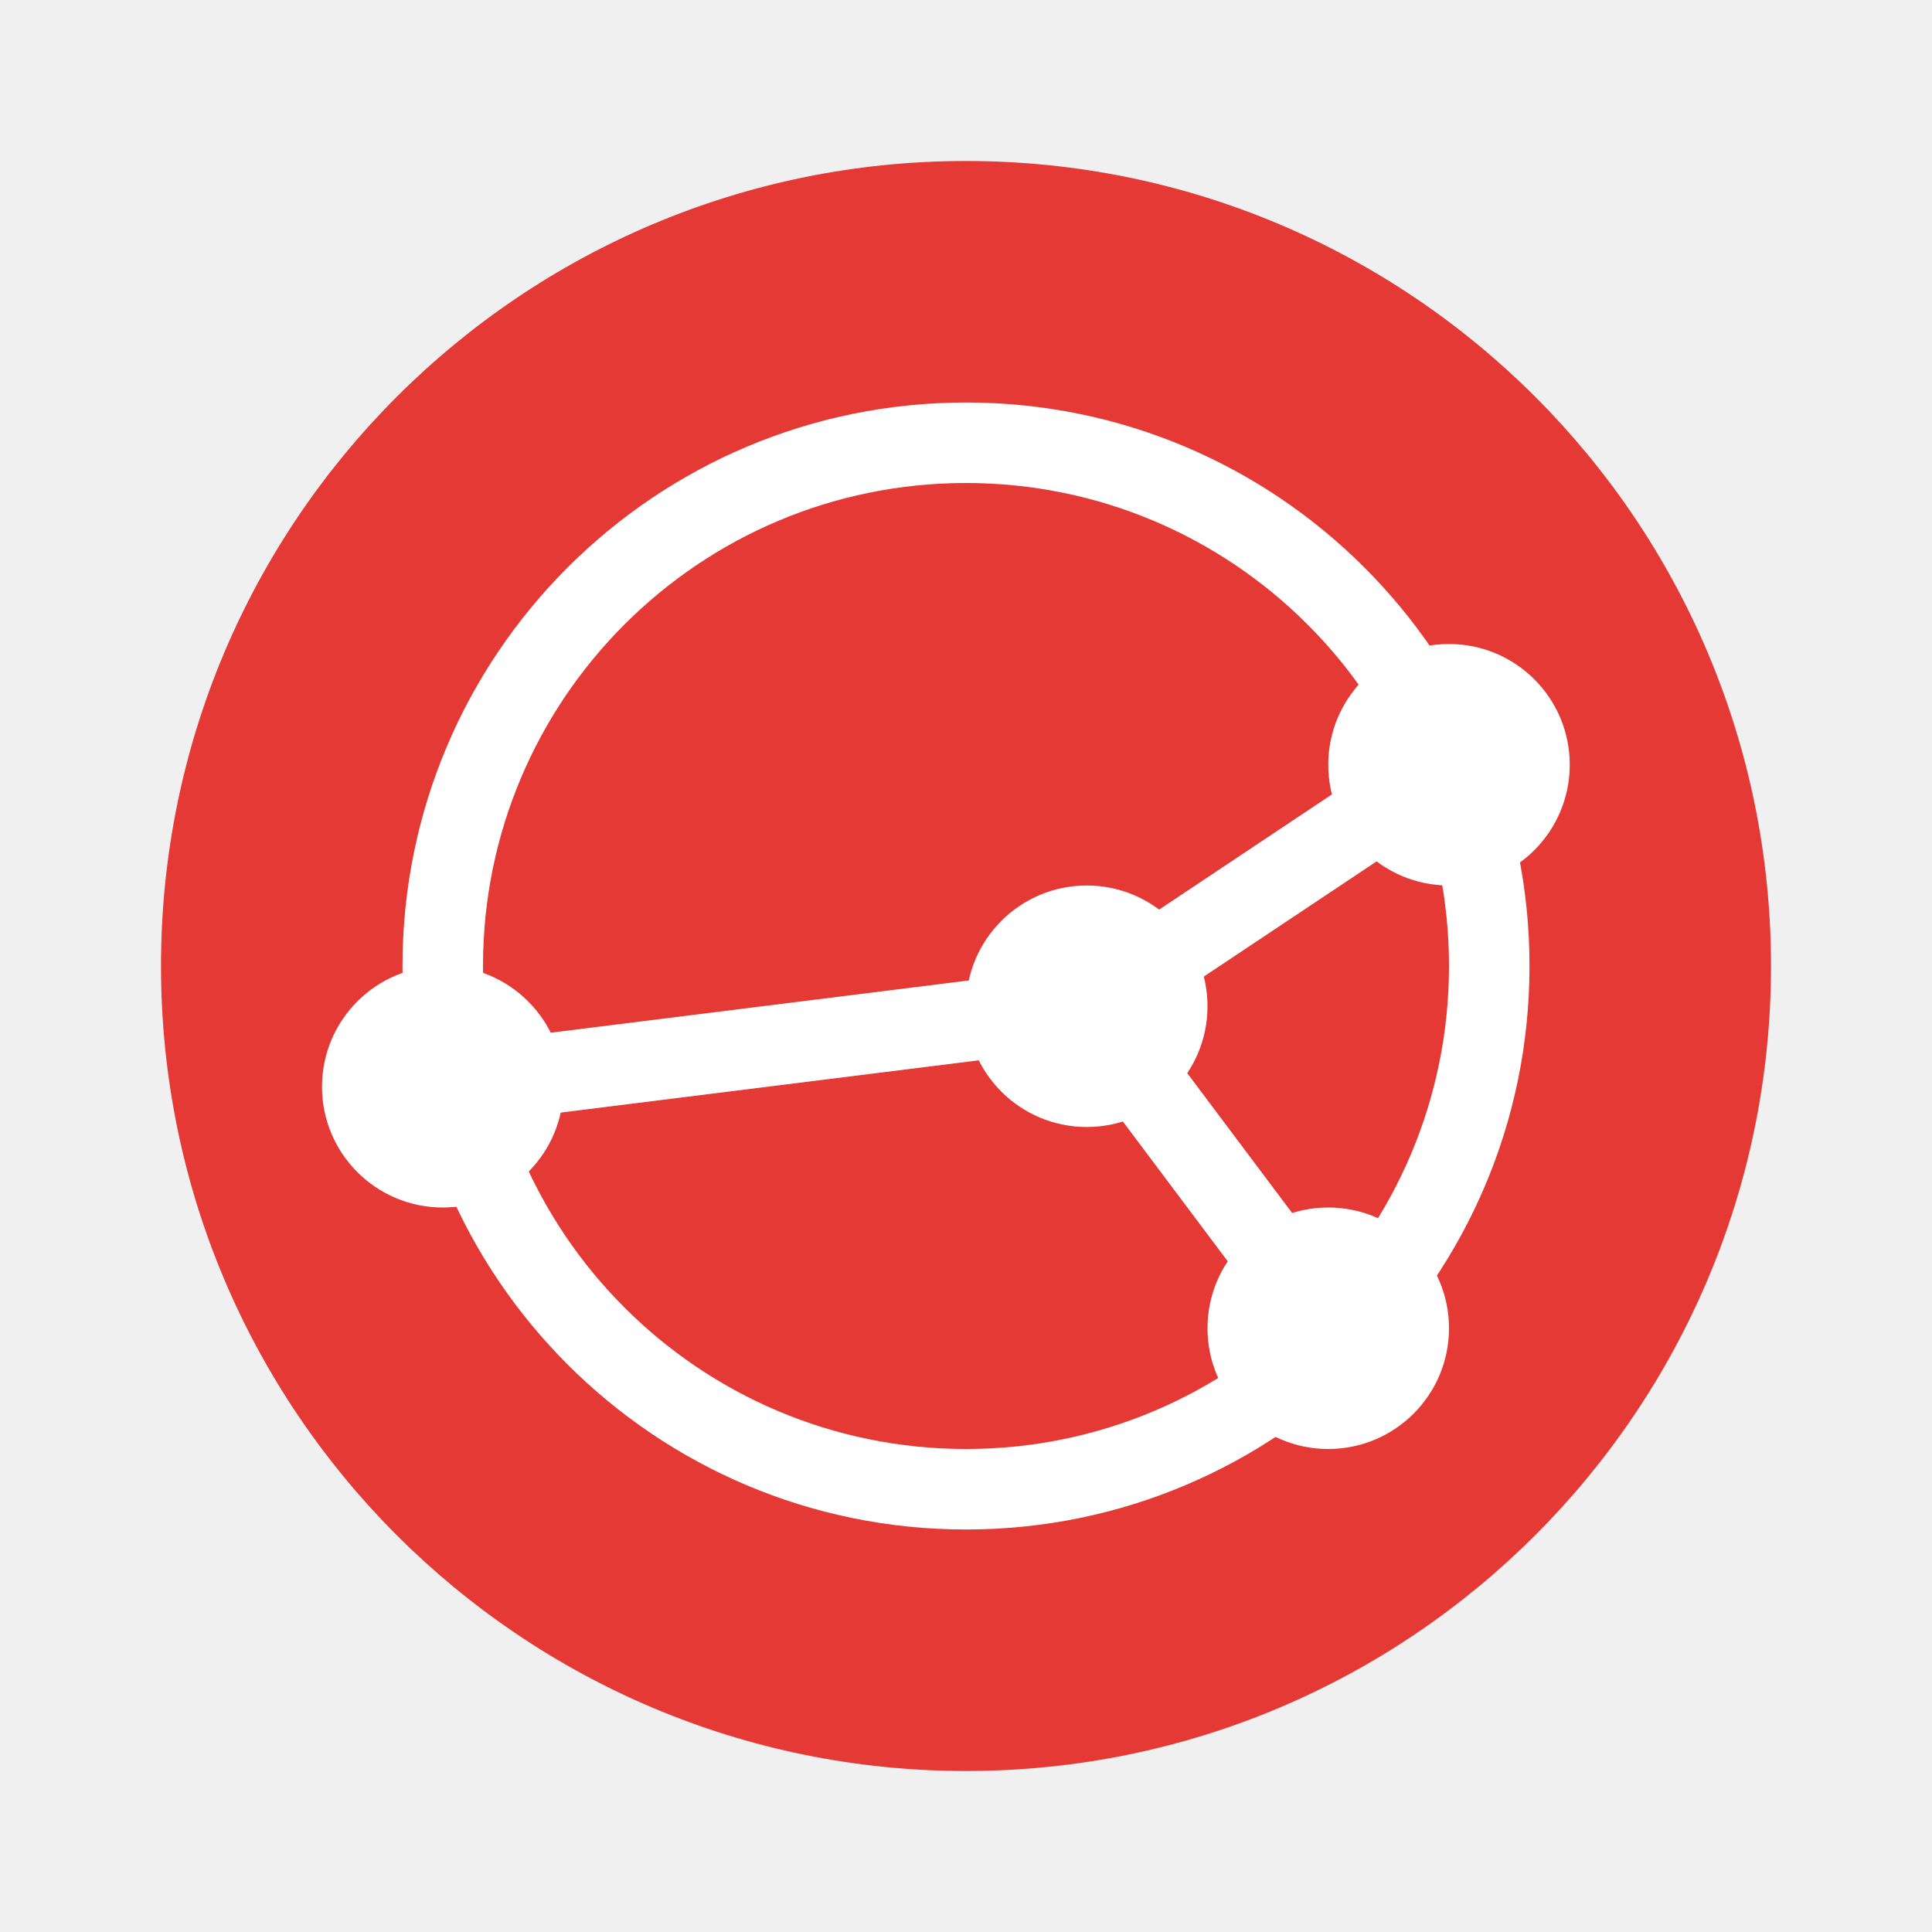
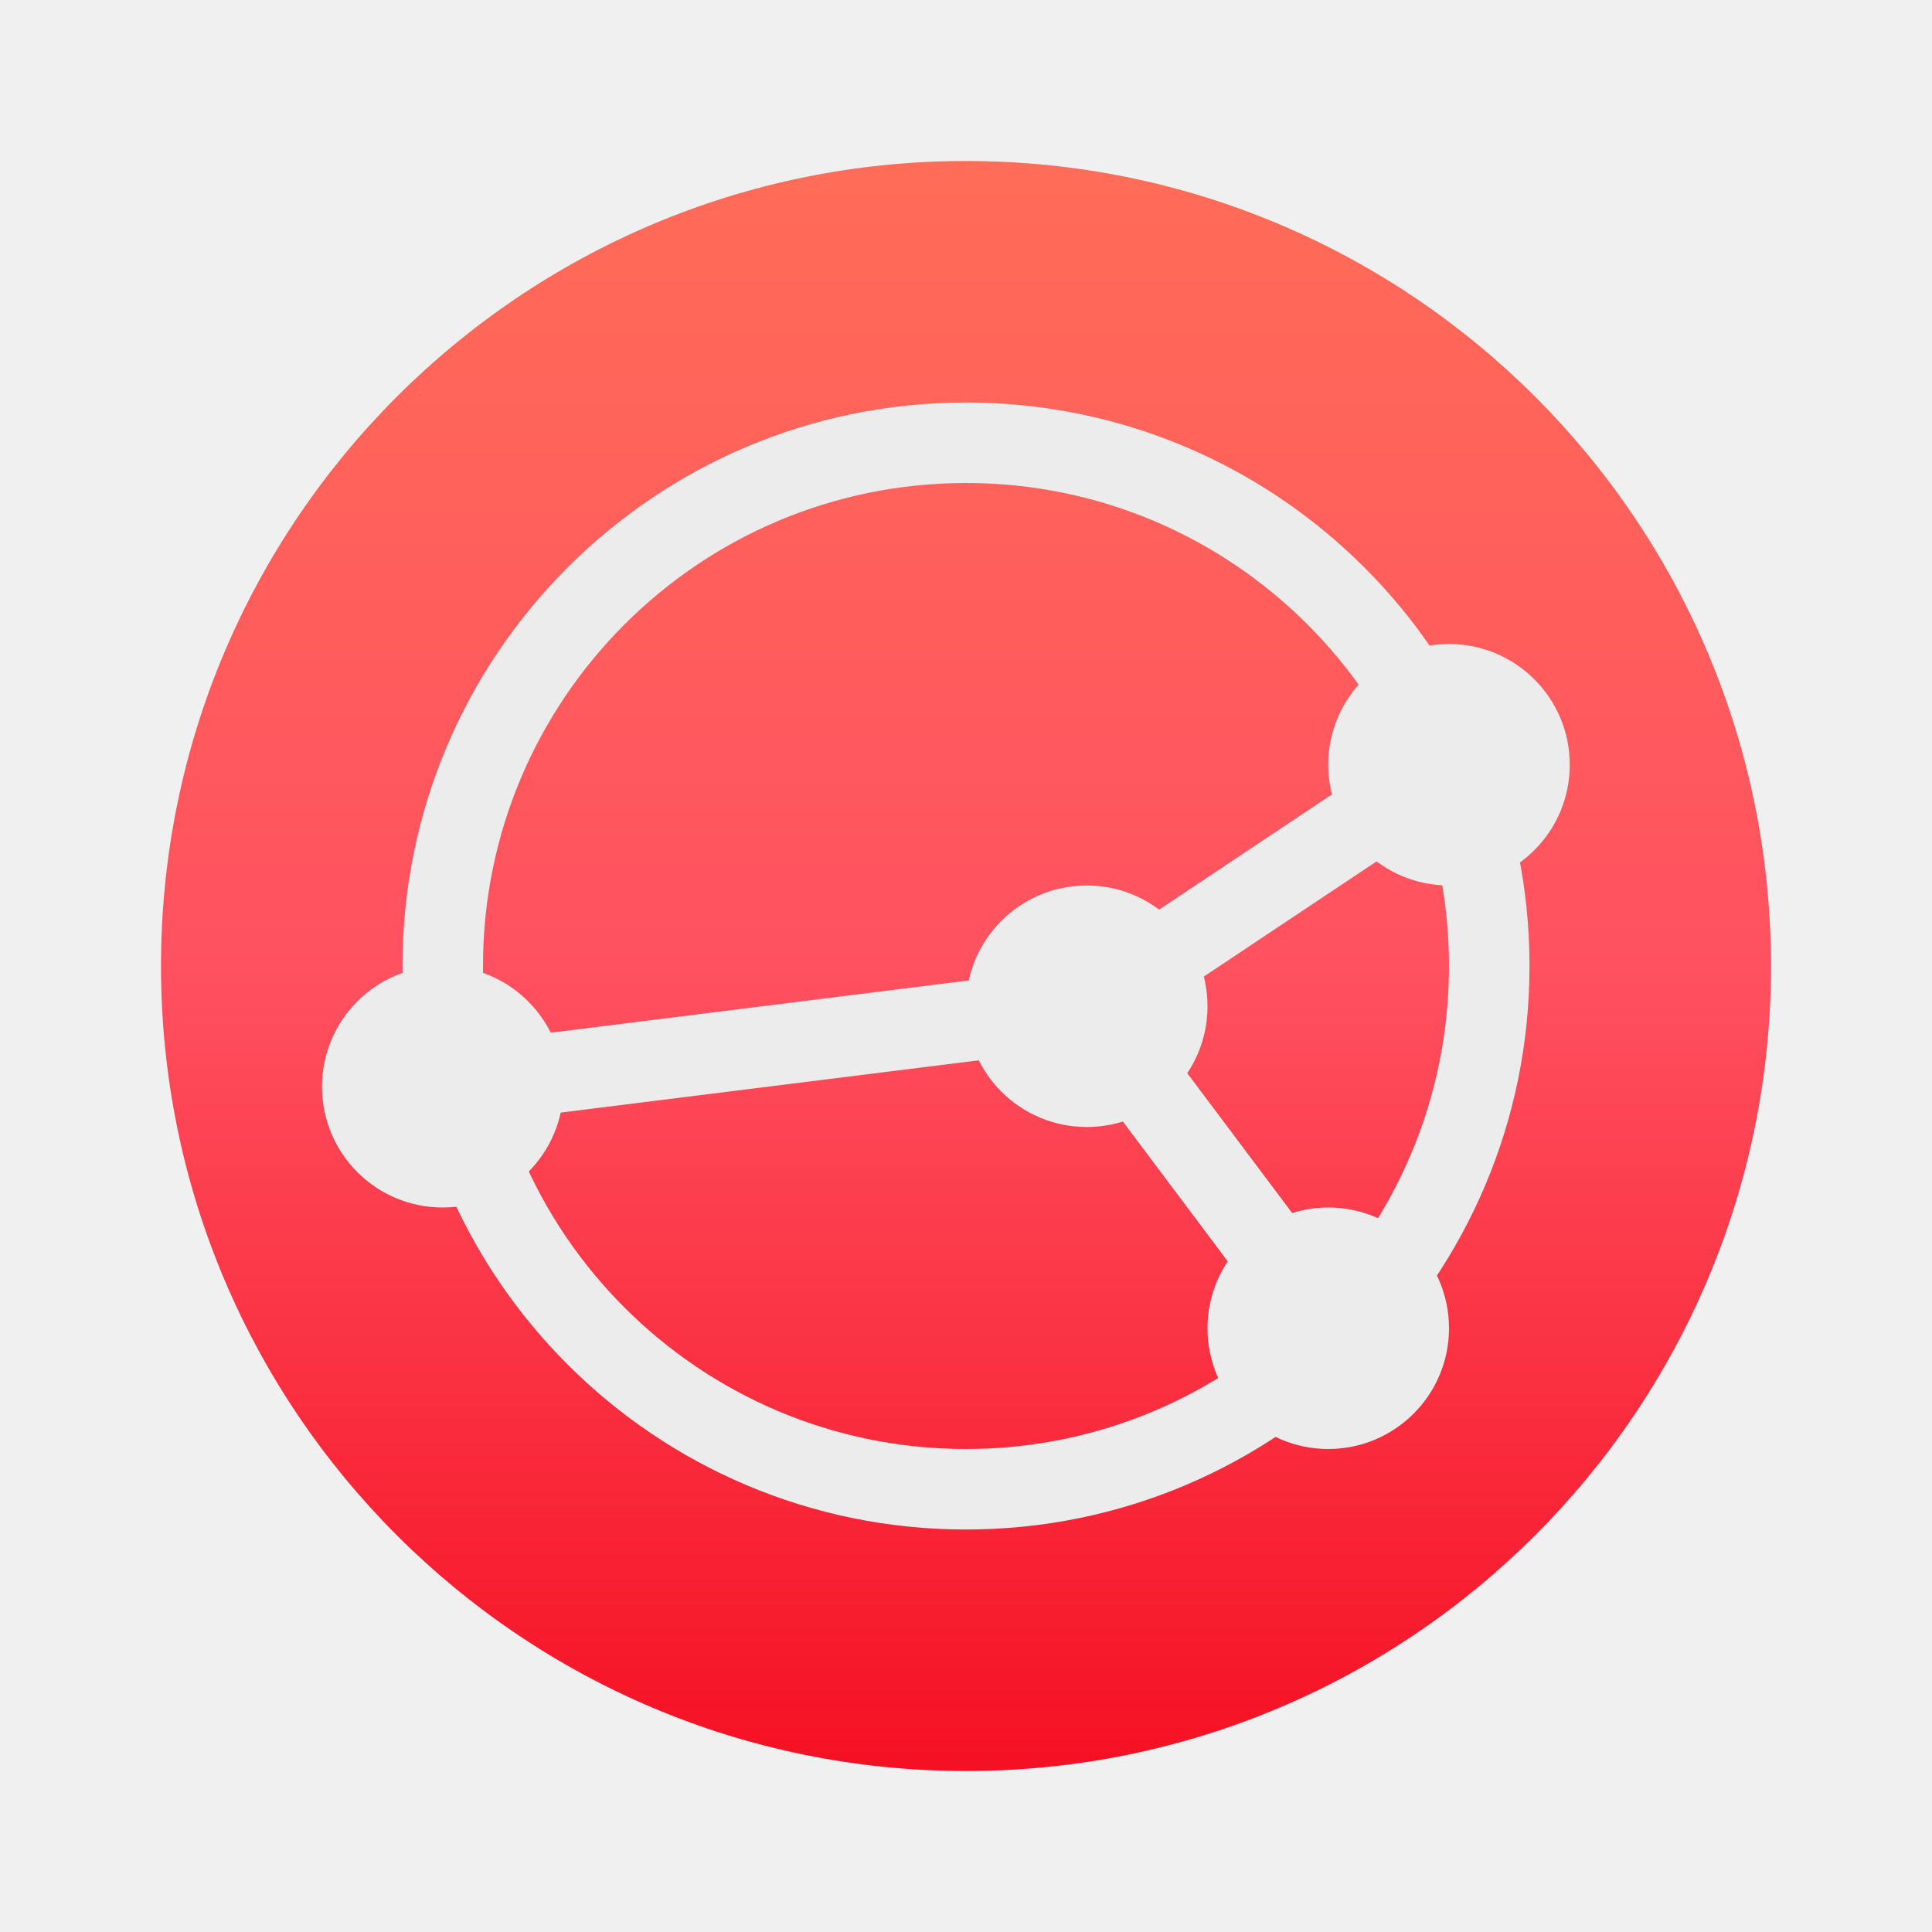
<svg xmlns="http://www.w3.org/2000/svg" width="24" height="24" version="1.1">
-   <circle style="fill:#e53935" cx="12" cy="12" r="10" />
-   <path style="fill:#ffffff" d="M 12,5 A 7,7 0 0 0 5,12 7,7 0 0 0 12,19 7,7 0 0 0 19,12 7,7 0 0 0 12,5 Z M 12,6 A 6,6 0 0 1 18,12 6,6 0 0 1 12,18 6,6 0 0 1 6,12 6,6 0 0 1 12,6 Z" />
-   <path style="fill:none;stroke:#ffffff" d="M 5.5,13.5 13.5,12.5 18,9.5" />
-   <path style="fill:none;stroke:#ffffff" d="M 16.5,16.5 13.5,12.5" />
-   <circle style="fill:#ffffff" cx="16.5" cy="16.5" r="1.5" />
-   <circle style="fill:#ffffff" cx="18" cy="9.5" r="1.5" />
-   <circle style="fill:#ffffff" cx="13.5" cy="12.5" r="1.5" />
-   <circle style="fill:#ffffff" cx="5.5" cy="13.5" r="1.5" />
+   <defs>
+     <linearGradient id="carbon" x1="0%" x2="0%" y1="0%" y2="100%">
+       <stop offset="0%" style="stop-color: #525c66; stop-opacity: 1" />
+       <stop offset="100%" style="stop-color: #36424e; stop-opacity: 1" />
+     </linearGradient>
+     <linearGradient id="cyberblue" x1="0%" x2="0%" y1="0%" y2="100%">
+       <stop stop-color="#07B3FF" />
+       <stop offset="1" stop-color="#007DE8" />
+     </linearGradient>
+     <linearGradient id="cyberneon" x1="0%" x2="0%" y1="0%" y2="100%">
+       <stop offset="0" style="stop-color: #0abdc6; stop-opacity: 1" />
+       <stop offset="1" style="stop-color: #ea00d9; stop-opacity: 1" />
+     </linearGradient>
+     <linearGradient id="cyberorange" x1="0%" x2="0%" y1="0%" y2="100%">
+       <stop offset="0%" style="stop-color: #FF9757; stop-opacity: 1" />
+       <stop offset="50%" style="stop-color: #FF6E51; stop-opacity: 1" />
+       <stop offset="100%" style="stop-color: #F5350F; stop-opacity: 1" />
+     </linearGradient>
+     <linearGradient id="cyberturquoise" x1="0%" x2="0%" y1="0%" y2="100%">
+       <stop stop-color="#037164" />
+       <stop offset="1" stop-color="#00AC98" />
+     </linearGradient>
+     <linearGradient id="fitdance" x1="0%" x2="0%" y1="0%" y2="100%">
+       <stop offset="0%" style="stop-color: #1ad6ab; stop-opacity: 1" />
+       <stop offset="100%" style="stop-color: #329db6; stop-opacity: 1" />
+     </linearGradient>
+     <linearGradient id="goldcarbon" x1="0%" x2="0%" y1="0%" y2="100%">
+       <stop offset="1e-07" stop-color="#EDC268" />
+       <stop offset="1" stop-color="#9B7424" />
+     </linearGradient>
+     <linearGradient id="lemon" x1="0%" x2="0%" y1="0%" y2="100%">
+       <stop offset="0.1" stop-color="#6DDB0A" />
+       <stop offset="0.2" stop-color="#61D915" />
+       <stop offset="0.3" stop-color="#55D620" />
+       <stop offset="0.4" stop-color="#49D42B" />
+       <stop offset="0.5" stop-color="#3CD235" />
+       <stop offset="0.6" stop-color="#30CF40" />
+       <stop offset="0.7" stop-color="#24CD4B" />
+       <stop offset="0.8" stop-color="#18CA56" />
+       <stop offset="0.9" stop-color="#0CC861" />
+       <stop offset="1.0" stop-color="#00C66B" />
+     </linearGradient>
+     <linearGradient id="purplecarbon" x1="0%" x2="0%" y1="0%" y2="100%">
+       <stop offset="1e-07" stop-color="#EC57FF" />
+       <stop offset="0.5" stop-color="#C551FF" />
+       <stop offset="1" stop-color="#A90FF5" />
+     </linearGradient>
+     <linearGradient id="redcarbon" x1="0%" x2="0%" y1="0%" y2="100%">
+       <stop offset="0%" style="stop-color: #FF6D57; stop-opacity: 1" />
+       <stop offset="50%" style="stop-color: #FF5160; stop-opacity: 1" />
+       <stop offset="100%" style="stop-color: #F50F22; stop-opacity: 1" />
+     </linearGradient>
+     <linearGradient id="silvercarbon" x1="0%" x2="0%" y1="0%" y2="100%">
+       <stop offset="0%" stop-color="#DFDFDF" />
+       <stop offset="100%" stop-color="#A0A0A0" />
+     </linearGradient>
+     <linearGradient id="ubuntu" x1="0%" x2="0%" y1="0%" y2="100%">
+       <stop offset="1e-07" stop-color="#AD4F8D" />
+       <stop offset="1" stop-color="#6B8CCB" />
+     </linearGradient>
+   </defs>
+   <circle fill="url(#redcarbon)" cx="12" cy="12" r="10" />
+   <path fill="#ececec" d="M 12,5 A 7,7 0 0 0 5,12 7,7 0 0 0 12,19 7,7 0 0 0 19,12 7,7 0 0 0 12,5 Z M 12,6 A 6,6 0 0 1 18,12 6,6 0 0 1 12,18 6,6 0 0 1 6,12 6,6 0 0 1 12,6 Z" />
+   <path fill="none" stroke="#ececec" d="M 5.5,13.5 13.5,12.5 18,9.5" />
+   <path fill="none" stroke="#ececec" d="M 16.5,16.5 13.5,12.5" />
+   <circle fill="#ececec" cx="16.5" cy="16.5" r="1.5" />
+   <circle fill="#ececec" cx="18" cy="9.5" r="1.5" />
+   <circle fill="#ececec" cx="13.5" cy="12.5" r="1.5" />
+   <circle fill="#ececec" cx="5.5" cy="13.5" r="1.5" />
</svg>
